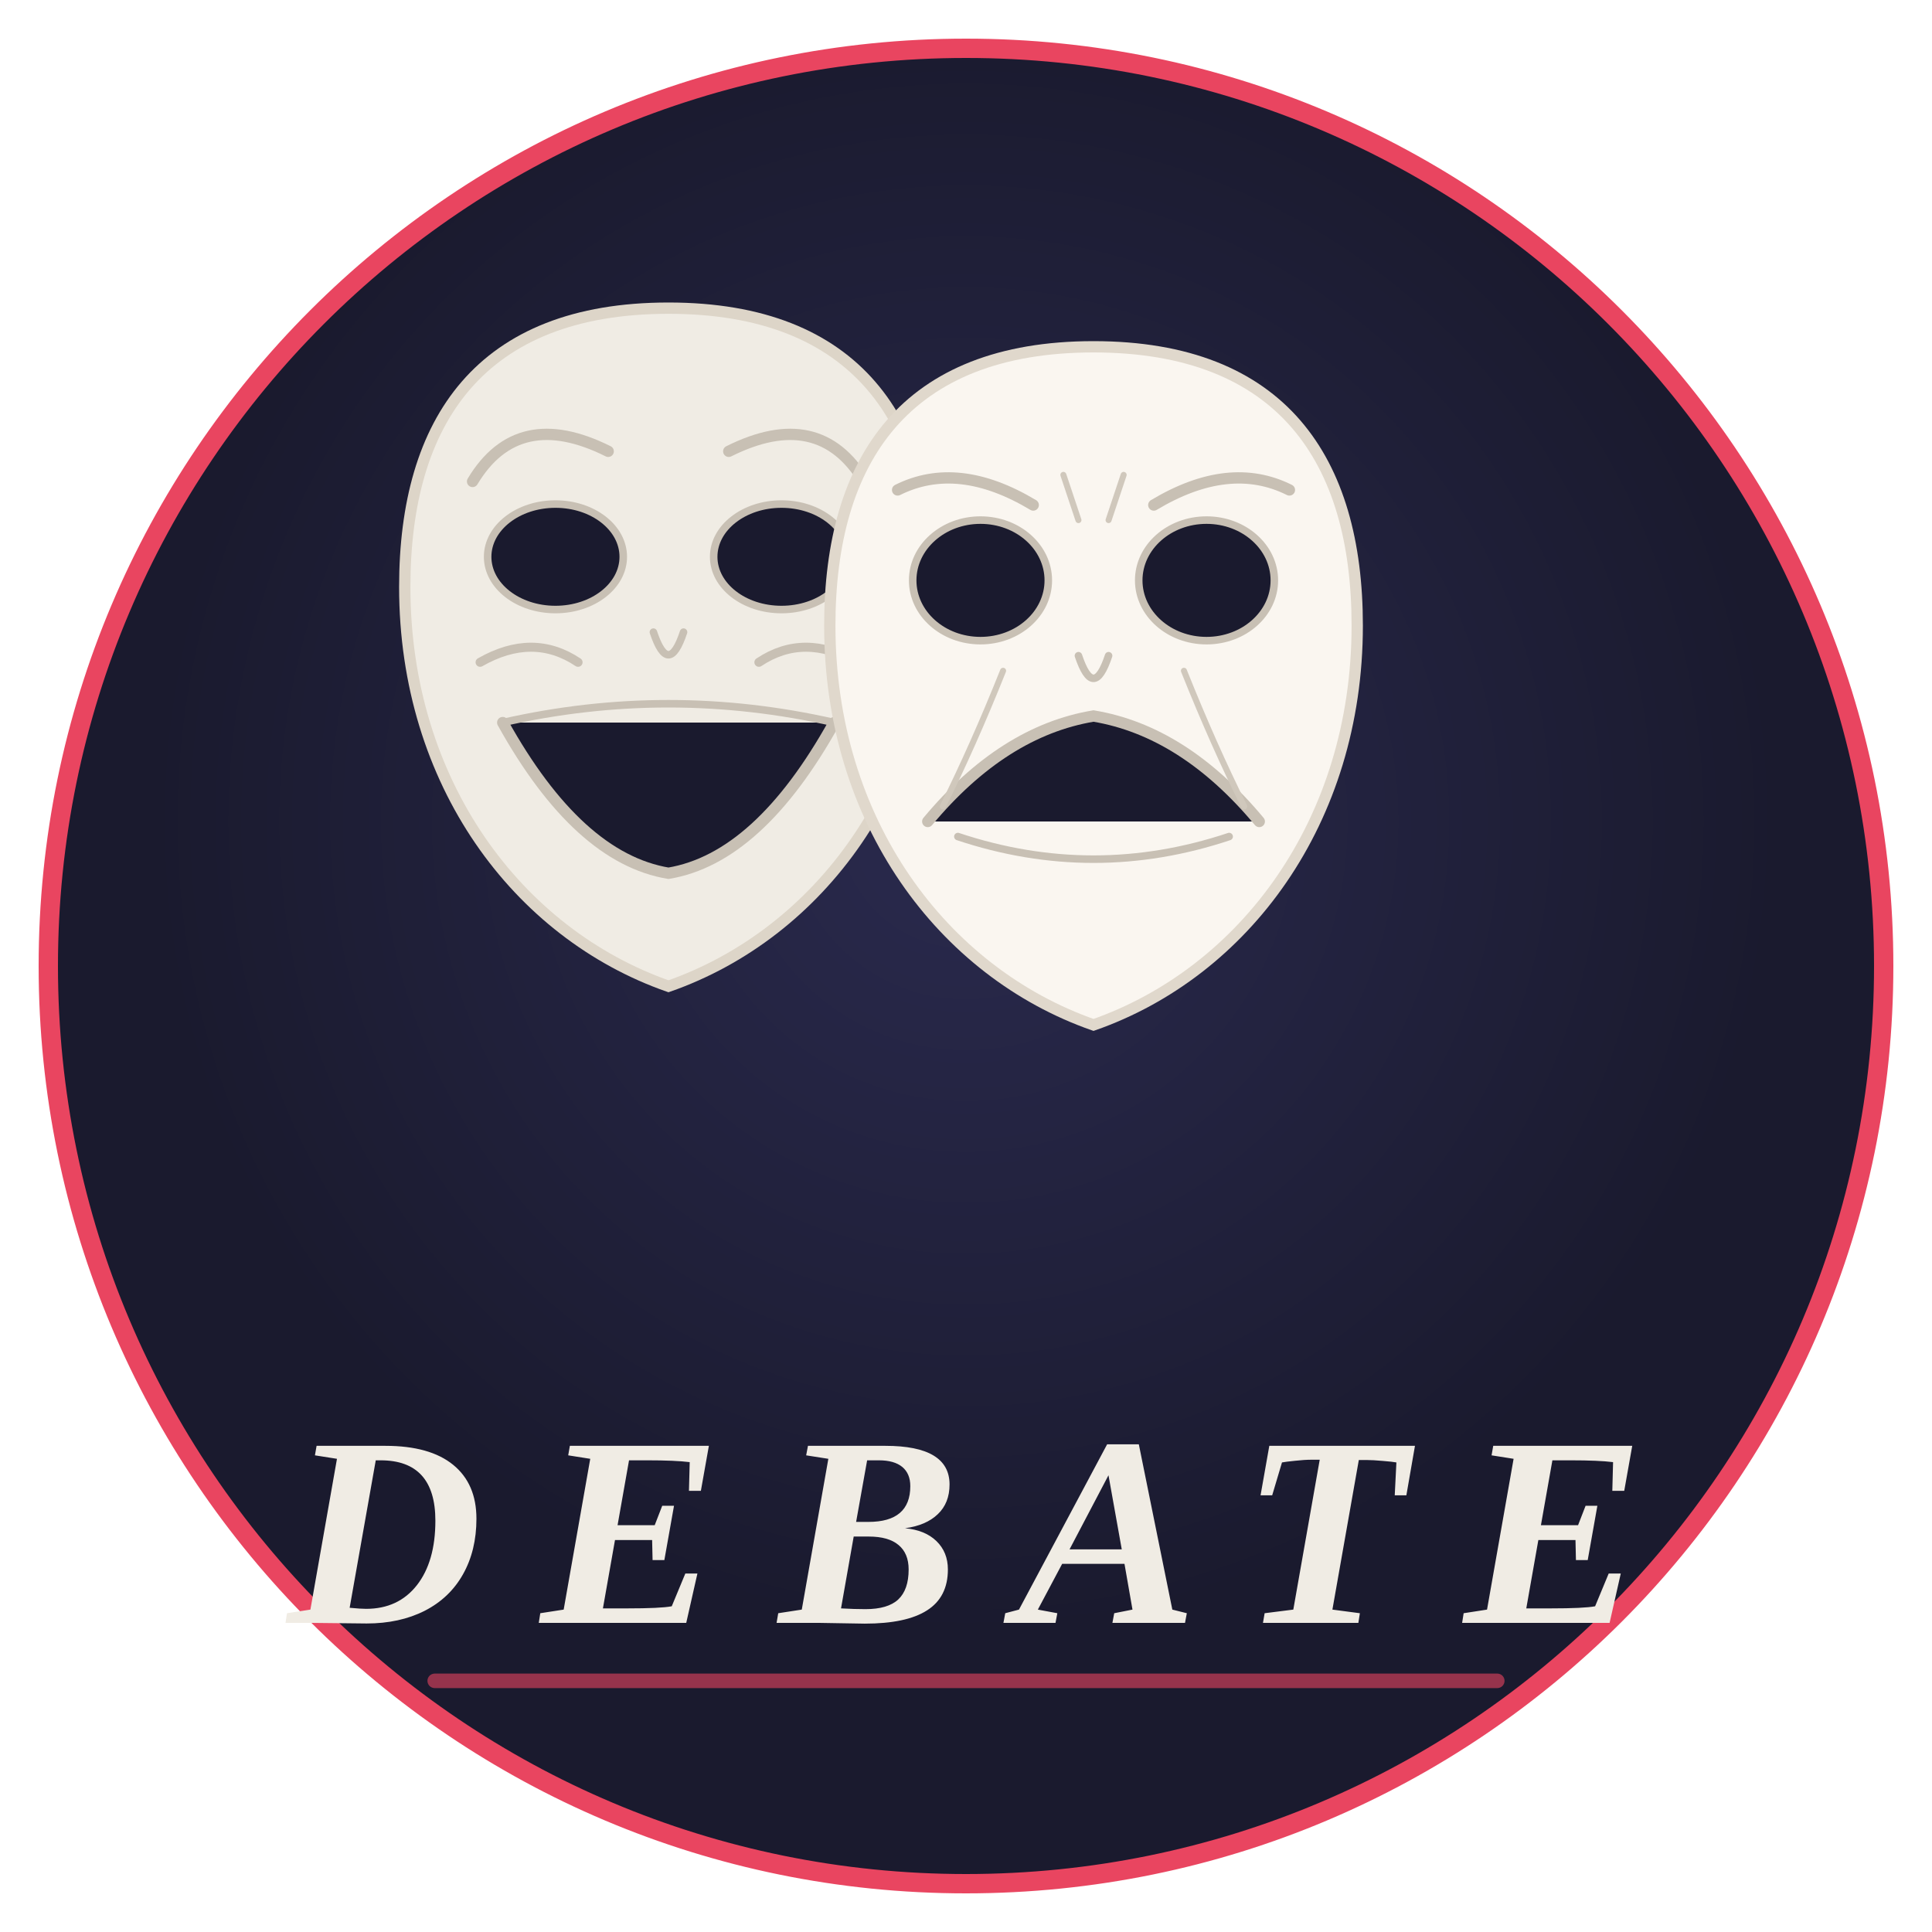
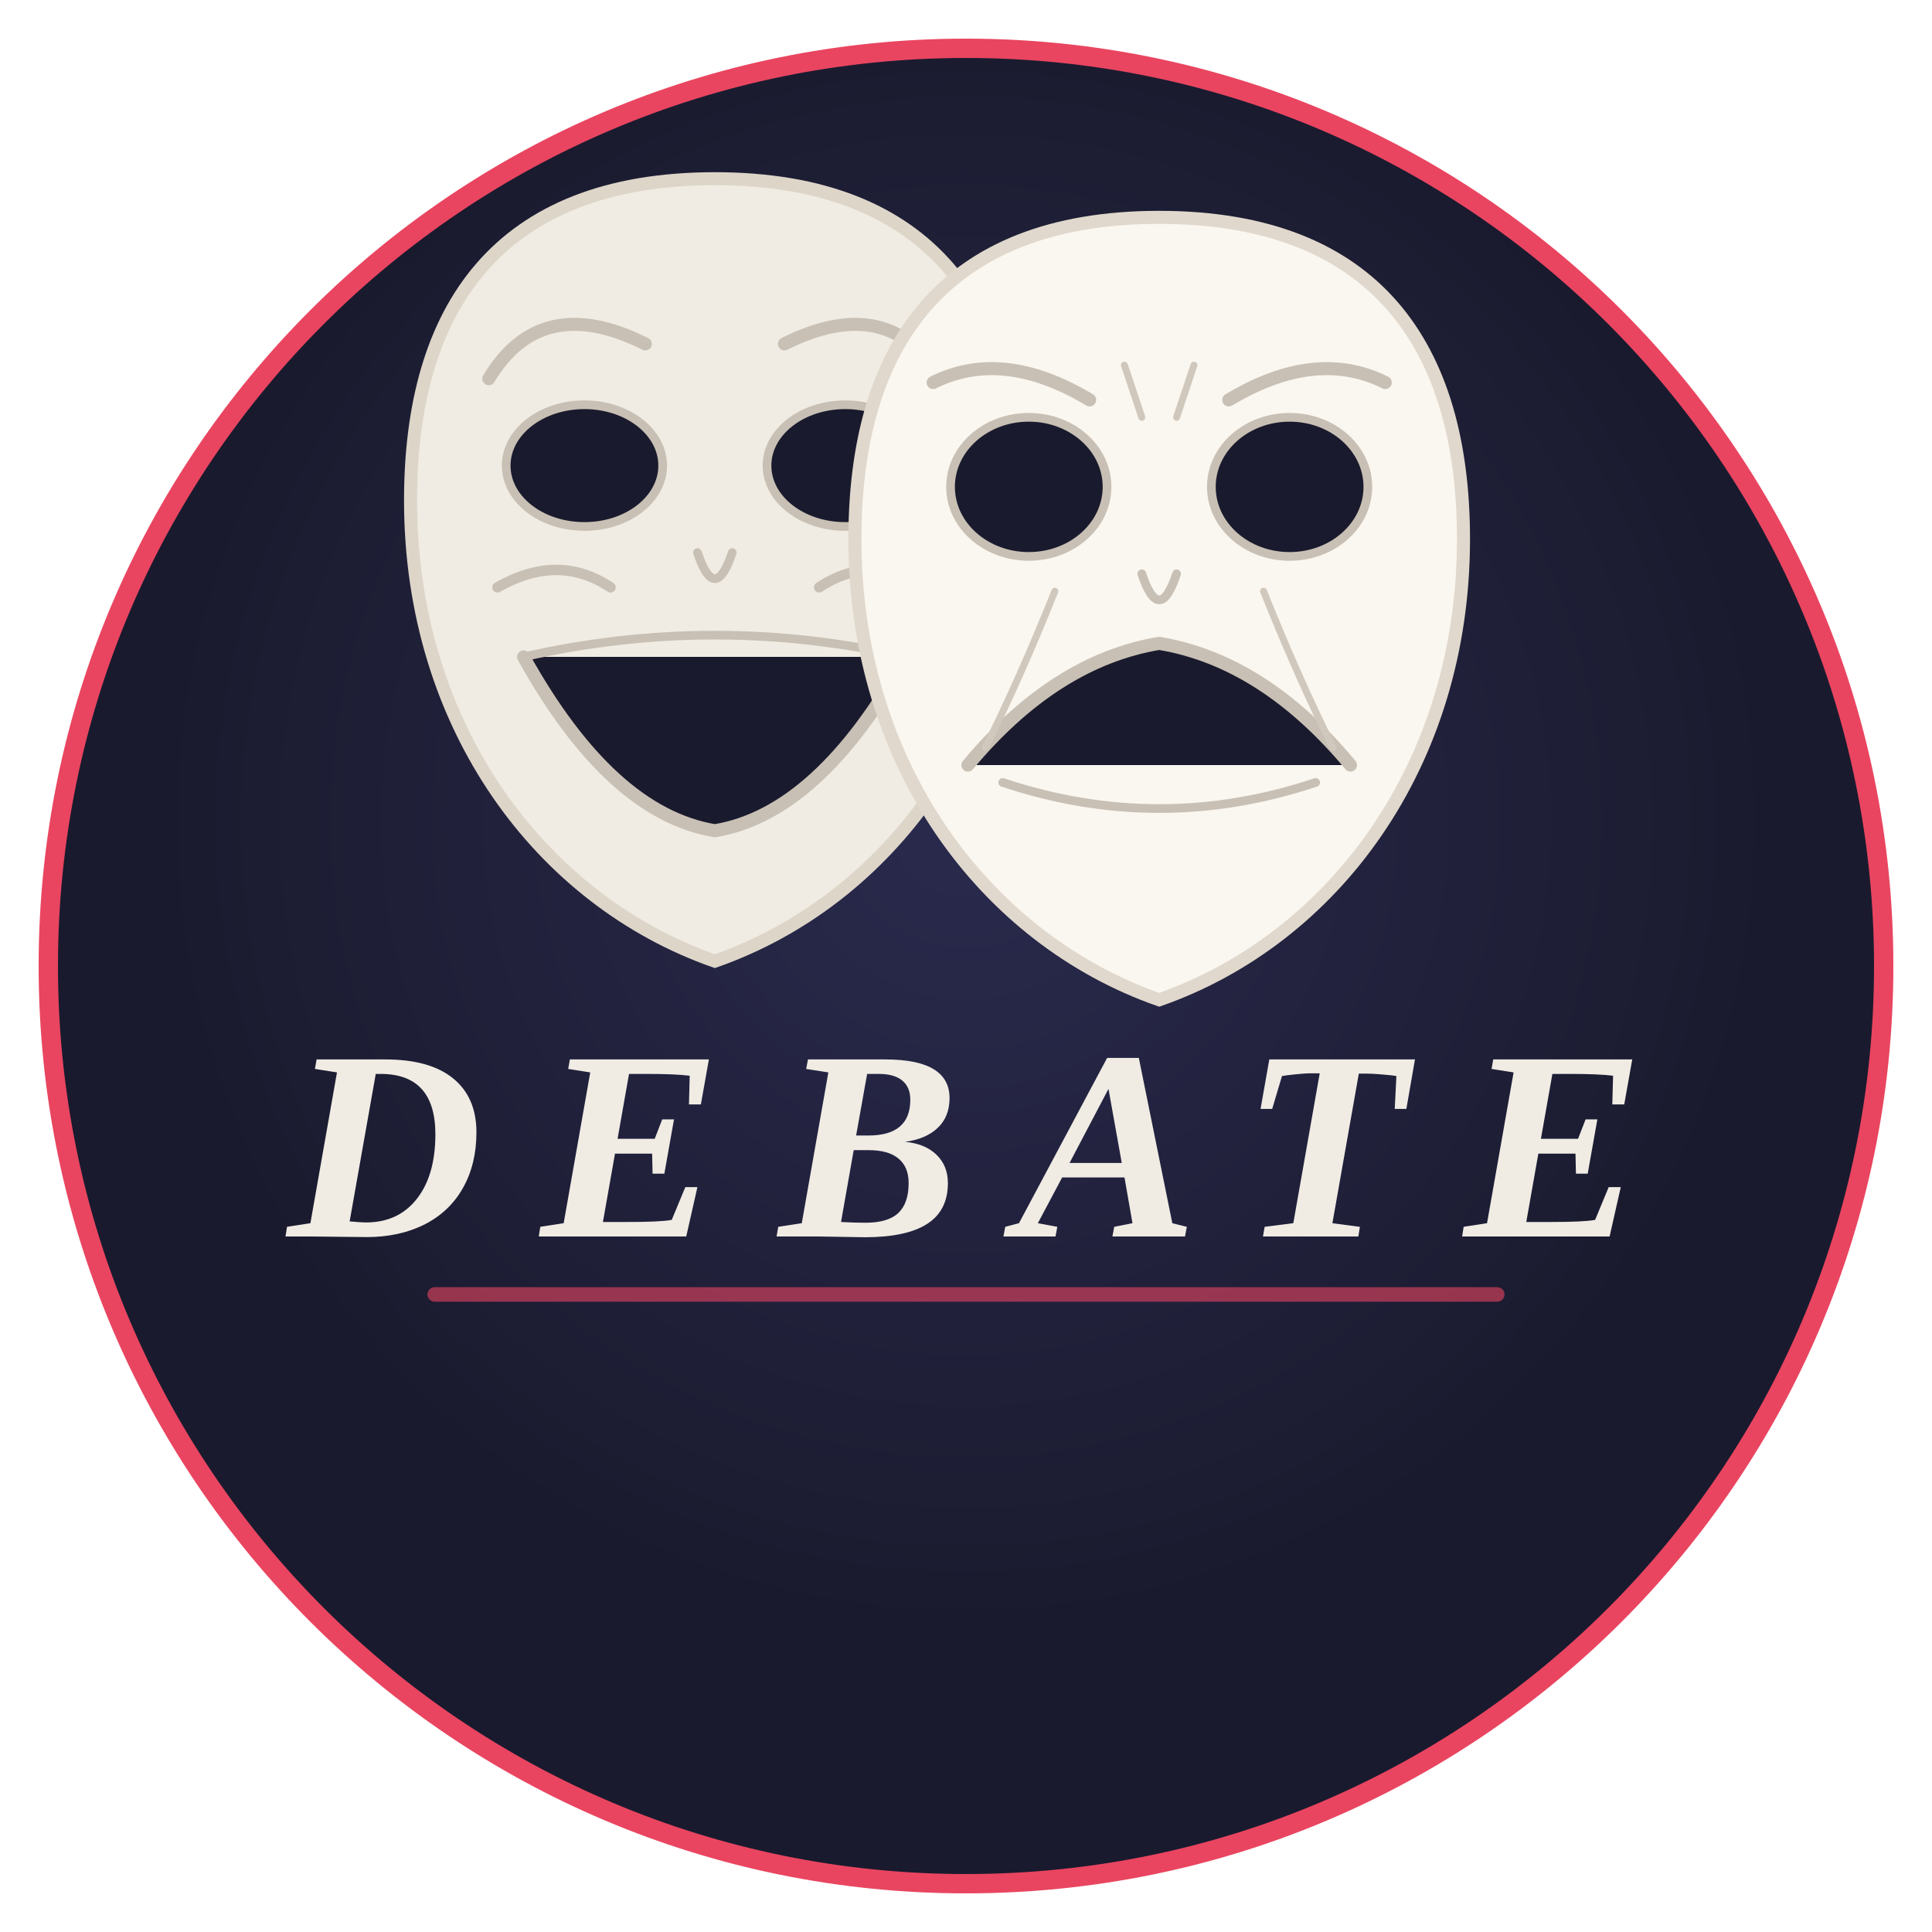
<svg xmlns="http://www.w3.org/2000/svg" viewBox="0 0 200 200" width="200" height="200">
  <defs>
    <radialGradient id="bg_glow" cx="50%" cy="42%" r="45%">
      <stop offset="0%" stop-color="#2a2a4e" />
      <stop offset="100%" stop-color="#1a1a2e" />
    </radialGradient>
  </defs>
  <circle cx="100" cy="100" r="95" fill="url(#bg_glow)" stroke="#e94560" stroke-width="2" />
-   <g transform="translate(38, 28) scale(0.78)">
+   <g transform="translate(38, 14) scale(0.90)">
    <path d="M40,5 C15,5 5,20 5,42 C5,68 20,88 40,95 C60,88 75,68 75,42 C75,20 65,5 40,5Z" fill="#f0ece4" stroke="#ddd5c8" stroke-width="1.5" />
    <ellipse cx="25" cy="38" rx="9" ry="7" fill="#1a1a2e" stroke="#c8c0b4" stroke-width="1" />
    <ellipse cx="55" cy="38" rx="9" ry="7" fill="#1a1a2e" stroke="#c8c0b4" stroke-width="1" />
    <path d="M15,52 Q22,48 28,52" fill="none" stroke="#c8c0b4" stroke-width="1.2" stroke-linecap="round" />
    <path d="M52,52 Q58,48 65,52" fill="none" stroke="#c8c0b4" stroke-width="1.2" stroke-linecap="round" />
    <path d="M18,60 Q28,78 40,80 Q52,78 62,60" fill="#1a1a2e" stroke="#c8c0b4" stroke-width="1.5" stroke-linecap="round" />
    <path d="M18,60 Q40,55 62,60" fill="none" stroke="#c8c0b4" stroke-width="1" stroke-linecap="round" />
    <path d="M14,28 Q20,18 32,24" fill="none" stroke="#c8c0b4" stroke-width="1.5" stroke-linecap="round" />
    <path d="M48,24 Q60,18 66,28" fill="none" stroke="#c8c0b4" stroke-width="1.5" stroke-linecap="round" />
    <path d="M38,48 Q40,54 42,48" fill="none" stroke="#c8c0b4" stroke-width="1" stroke-linecap="round" />
  </g>
-   <g transform="translate(82, 32) scale(0.78)">
+   <g transform="translate(84, 18) scale(0.90)">
    <path d="M40,5 C15,5 5,20 5,42 C5,68 20,88 40,95 C60,88 75,68 75,42 C75,20 65,5 40,5Z" fill="#faf6f0" stroke="#e0d8cc" stroke-width="1.5" />
    <ellipse cx="25" cy="36" rx="9" ry="8" fill="#1a1a2e" stroke="#c8c0b4" stroke-width="1" />
    <ellipse cx="55" cy="36" rx="9" ry="8" fill="#1a1a2e" stroke="#c8c0b4" stroke-width="1" />
    <path d="M14,24 Q22,20 32,26" fill="none" stroke="#c8c0b4" stroke-width="1.5" stroke-linecap="round" />
    <path d="M48,26 Q58,20 66,24" fill="none" stroke="#c8c0b4" stroke-width="1.5" stroke-linecap="round" />
    <path d="M36,22 L38,28" fill="none" stroke="#d0c8bc" stroke-width="0.8" stroke-linecap="round" />
    <path d="M44,22 L42,28" fill="none" stroke="#d0c8bc" stroke-width="0.8" stroke-linecap="round" />
    <path d="M38,46 Q40,52 42,46" fill="none" stroke="#c8c0b4" stroke-width="1" stroke-linecap="round" />
    <path d="M18,68 Q28,56 40,54 Q52,56 62,68" fill="#1a1a2e" stroke="#c8c0b4" stroke-width="1.5" stroke-linecap="round" />
    <path d="M22,70 Q40,76 58,70" fill="none" stroke="#c8c0b4" stroke-width="1" stroke-linecap="round" />
    <path d="M28,48 Q24,58 20,66" fill="none" stroke="#d0c8bc" stroke-width="0.8" stroke-linecap="round" />
    <path d="M52,48 Q56,58 60,66" fill="none" stroke="#d0c8bc" stroke-width="0.8" stroke-linecap="round" />
  </g>
-   <text x="100" y="168" text-anchor="middle" font-family="'Georgia', 'Times New Roman', serif" font-size="28" font-weight="bold" fill="#f0ece4" letter-spacing="6" font-style="italic">DEBATE</text>
-   <line x1="45" y1="174" x2="155" y2="174" stroke="#e94560" stroke-width="1.5" stroke-linecap="round" opacity="0.6" />
+   <text x="100" y="128" text-anchor="middle" font-family="'Georgia', 'Times New Roman', serif" font-size="28" font-weight="bold" fill="#f0ece4" letter-spacing="6" font-style="italic">DEBATE</text>
+   <line x1="45" y1="134" x2="155" y2="134" stroke="#e94560" stroke-width="1.5" stroke-linecap="round" opacity="0.6" />
</svg>
